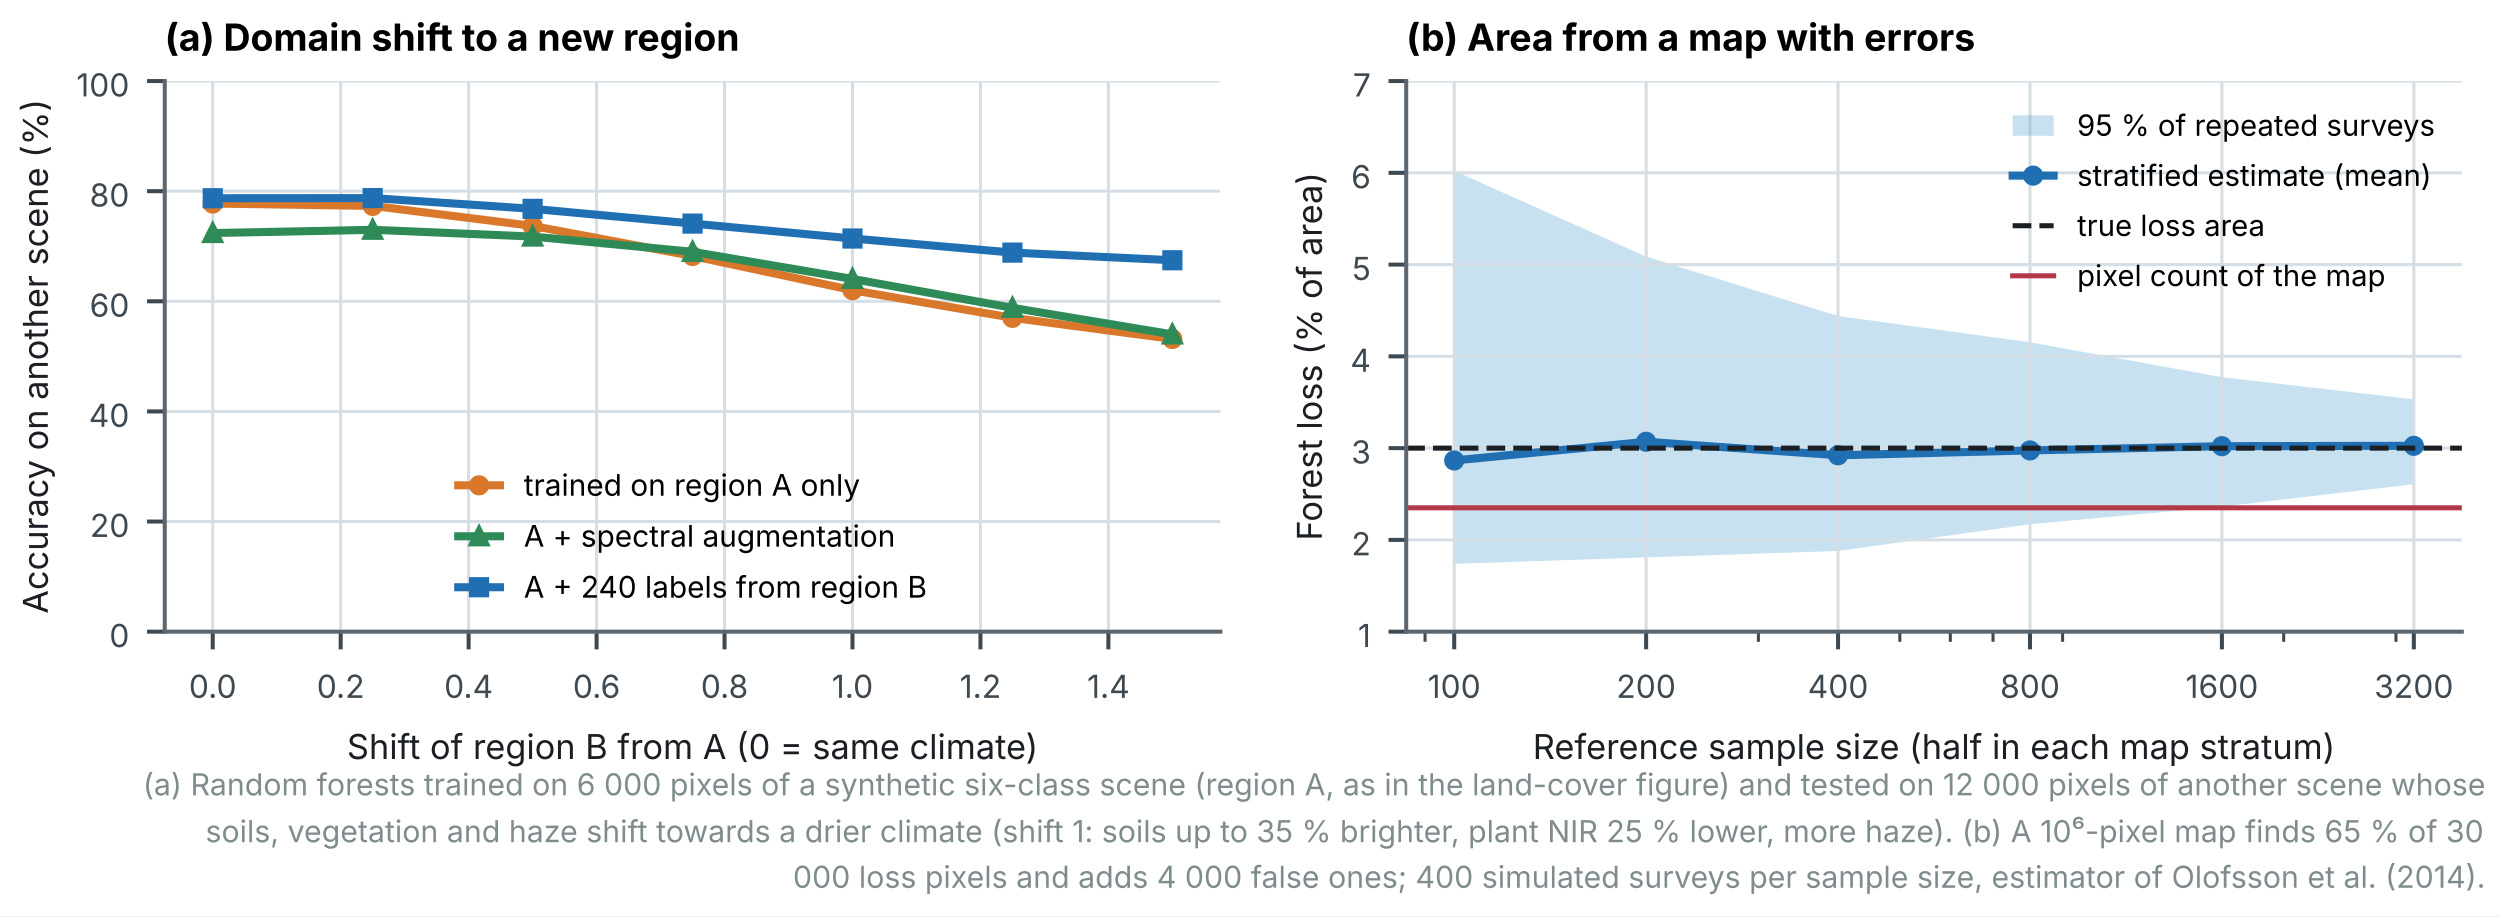
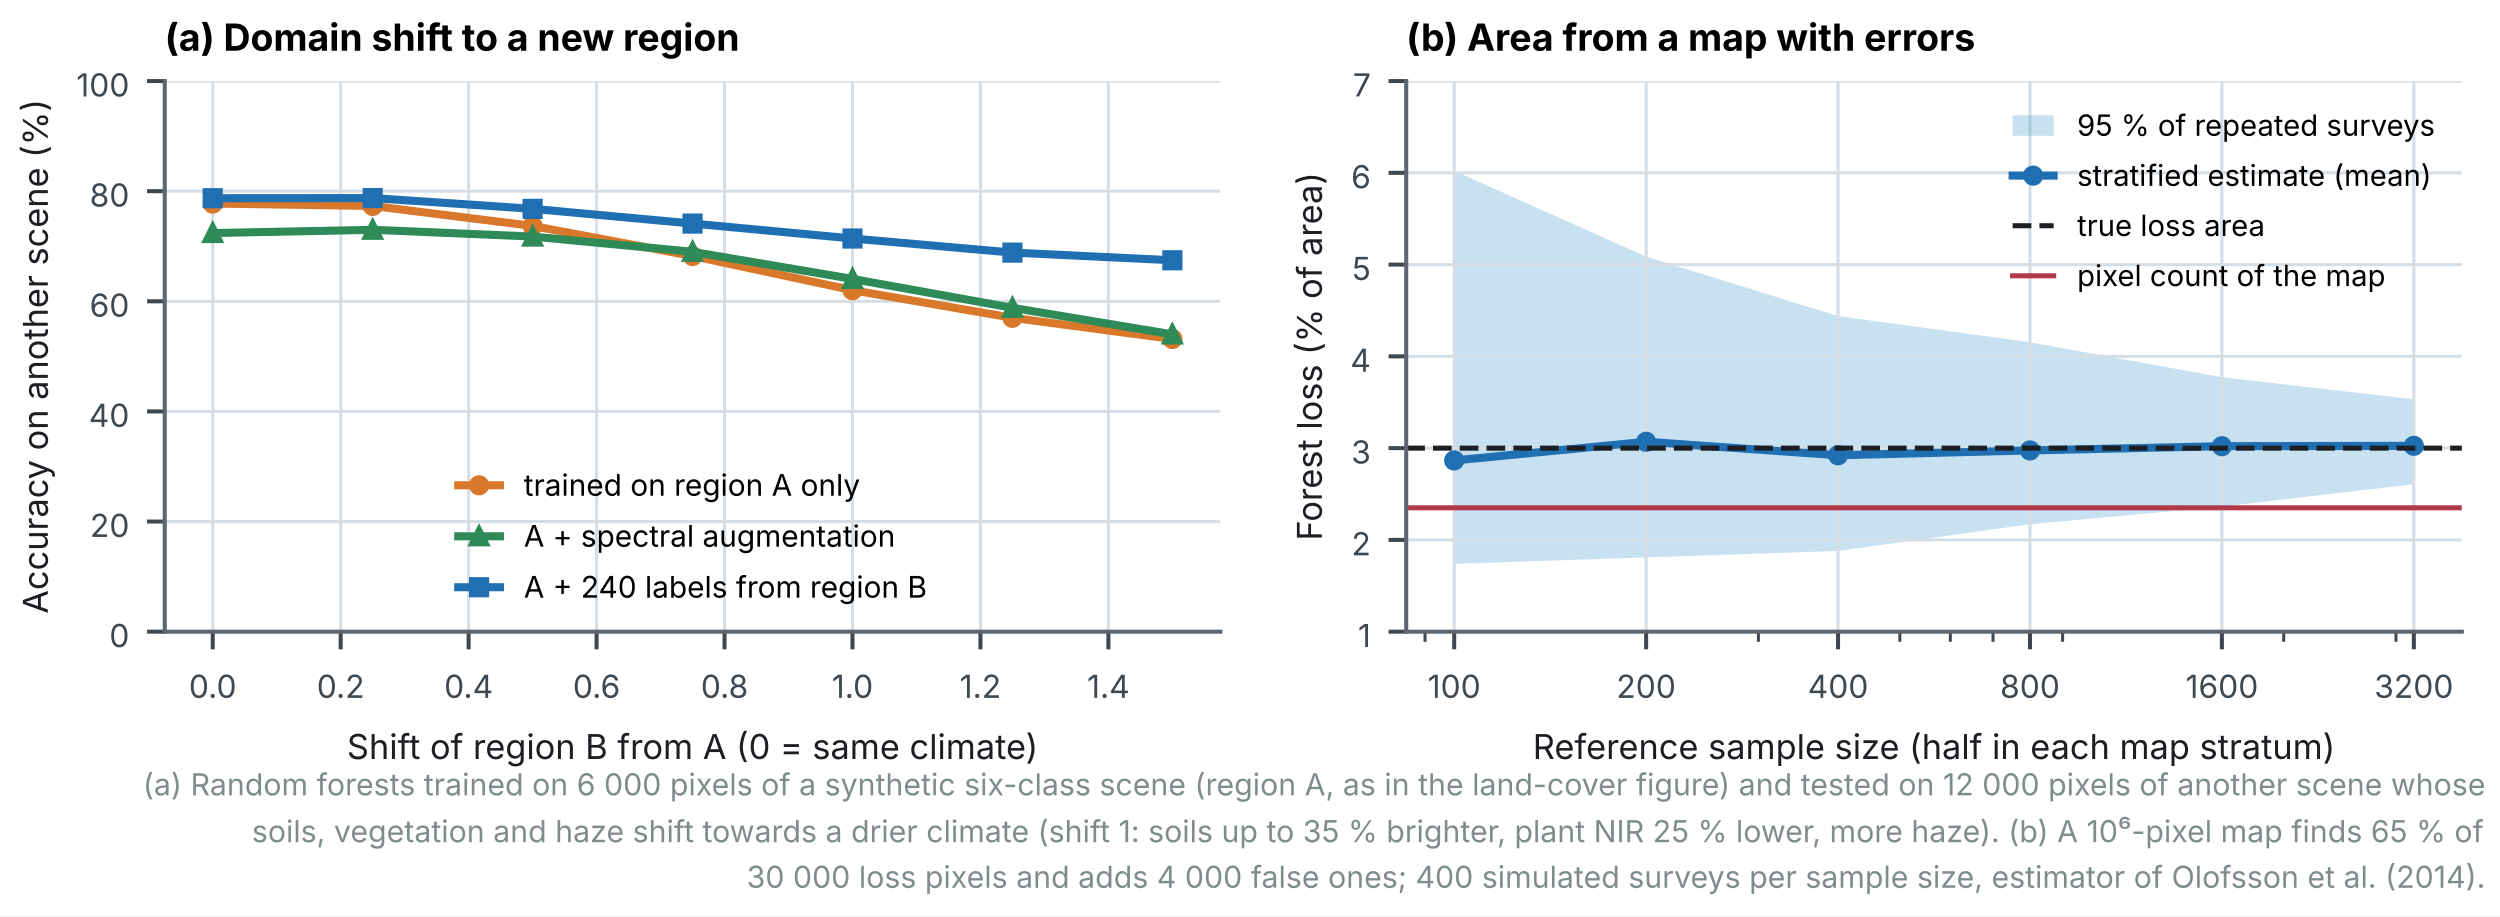
<svg xmlns="http://www.w3.org/2000/svg" xmlns:xlink="http://www.w3.org/1999/xlink" width="494.997pt" height="181.368pt" viewBox="0 0 494.997 181.368" version="1.1">
  <defs>
    <style type="text/css">*{stroke-linejoin: round; stroke-linecap: butt}</style>
  </defs>
  <g id="figure_1">
    <g id="patch_1">
      <path d="M 0 181.368  L 494.997 181.368  L 494.997 0  L 0 0  z " style="fill: #ffffff" />
    </g>
    <g id="axes_1">
      <g id="patch_2">
        <path d="M 32.62 125.07  L 241.628 125.07  L 241.628 16.049  L 32.62 16.049  z " style="fill: #ffffff" />
      </g>
      <g id="matplotlib.axis_1">
        <g id="xtick_1">
          <g id="line2d_1">
-             <path d="M 42.12 125.07  L 42.12 16.049  " clip-path="url(#p3e4d6567d8)" style="fill: none; stroke: #d5dde5; stroke-width: 0.6; stroke-linecap: square" />
+             <path d="M 42.12 125.07  L 42.12 16.049  " clip-path="url(#p3c6777c249)" style="fill: none; stroke: #d5dde5; stroke-width: 0.6; stroke-linecap: square" />
          </g>
          <g id="line2d_2">
            <defs>
-               <path id="mc6a63e38d9" d="M 0 0  L 0 3.5  " style="stroke: #3e4851; stroke-width: 0.8" />
+               <path id="mfe655ceffe" d="M 0 0  L 0 3.5  " style="stroke: #3e4851; stroke-width: 0.8" />
            </defs>
            <g>
-               <use xlink:href="#mc6a63e38d9" x="42.12" y="125.07" style="fill: #3e4851; stroke: #3e4851; stroke-width: 0.8" />
+               <use xlink:href="#mfe655ceffe" x="42.12" y="125.07" style="fill: #3e4851; stroke: #3e4851; stroke-width: 0.8" />
            </g>
          </g>
          <g id="text_1">
            <text style="font-size: 6.3px; font-family: 'Inter'; text-anchor: middle; fill: #3e4851" x="42.12" y="138.173" transform="rotate(-0 42.12026 138.1726)">0.0</text>
          </g>
        </g>
        <g id="xtick_2">
          <g id="line2d_3">
-             <path d="M 67.455 125.07  L 67.455 16.049  " clip-path="url(#p3e4d6567d8)" style="fill: none; stroke: #d5dde5; stroke-width: 0.6; stroke-linecap: square" />
+             <path d="M 67.455 125.07  L 67.455 16.049  " clip-path="url(#p3c6777c249)" style="fill: none; stroke: #d5dde5; stroke-width: 0.6; stroke-linecap: square" />
          </g>
          <g id="line2d_4">
            <g>
-               <use xlink:href="#mc6a63e38d9" x="67.455" y="125.07" style="fill: #3e4851; stroke: #3e4851; stroke-width: 0.8" />
+               <use xlink:href="#mfe655ceffe" x="67.455" y="125.07" style="fill: #3e4851; stroke: #3e4851; stroke-width: 0.8" />
            </g>
          </g>
          <g id="text_2">
            <text style="font-size: 6.3px; font-family: 'Inter'; text-anchor: middle; fill: #3e4851" x="67.455" y="138.173" transform="rotate(-0 67.45463 138.1726)">0.2</text>
          </g>
        </g>
        <g id="xtick_3">
          <g id="line2d_5">
-             <path d="M 92.789 125.07  L 92.789 16.049  " clip-path="url(#p3e4d6567d8)" style="fill: none; stroke: #d5dde5; stroke-width: 0.6; stroke-linecap: square" />
+             <path d="M 92.789 125.07  L 92.789 16.049  " clip-path="url(#p3c6777c249)" style="fill: none; stroke: #d5dde5; stroke-width: 0.6; stroke-linecap: square" />
          </g>
          <g id="line2d_6">
            <g>
-               <use xlink:href="#mc6a63e38d9" x="92.789" y="125.07" style="fill: #3e4851; stroke: #3e4851; stroke-width: 0.8" />
+               <use xlink:href="#mfe655ceffe" x="92.789" y="125.07" style="fill: #3e4851; stroke: #3e4851; stroke-width: 0.8" />
            </g>
          </g>
          <g id="text_3">
            <text style="font-size: 6.3px; font-family: 'Inter'; text-anchor: middle; fill: #3e4851" x="92.789" y="138.173" transform="rotate(-0 92.78899 138.1726)">0.4</text>
          </g>
        </g>
        <g id="xtick_4">
          <g id="line2d_7">
-             <path d="M 118.123 125.07  L 118.123 16.049  " clip-path="url(#p3e4d6567d8)" style="fill: none; stroke: #d5dde5; stroke-width: 0.6; stroke-linecap: square" />
+             <path d="M 118.123 125.07  L 118.123 16.049  " clip-path="url(#p3c6777c249)" style="fill: none; stroke: #d5dde5; stroke-width: 0.6; stroke-linecap: square" />
          </g>
          <g id="line2d_8">
            <g>
-               <use xlink:href="#mc6a63e38d9" x="118.123" y="125.07" style="fill: #3e4851; stroke: #3e4851; stroke-width: 0.8" />
+               <use xlink:href="#mfe655ceffe" x="118.123" y="125.07" style="fill: #3e4851; stroke: #3e4851; stroke-width: 0.8" />
            </g>
          </g>
          <g id="text_4">
            <text style="font-size: 6.3px; font-family: 'Inter'; text-anchor: middle; fill: #3e4851" x="118.123" y="138.173" transform="rotate(-0 118.1234 138.1726)">0.6</text>
          </g>
        </g>
        <g id="xtick_5">
          <g id="line2d_9">
-             <path d="M 143.458 125.07  L 143.458 16.049  " clip-path="url(#p3e4d6567d8)" style="fill: none; stroke: #d5dde5; stroke-width: 0.6; stroke-linecap: square" />
+             <path d="M 143.458 125.07  L 143.458 16.049  " clip-path="url(#p3c6777c249)" style="fill: none; stroke: #d5dde5; stroke-width: 0.6; stroke-linecap: square" />
          </g>
          <g id="line2d_10">
            <g>
-               <use xlink:href="#mc6a63e38d9" x="143.458" y="125.07" style="fill: #3e4851; stroke: #3e4851; stroke-width: 0.8" />
+               <use xlink:href="#mfe655ceffe" x="143.458" y="125.07" style="fill: #3e4851; stroke: #3e4851; stroke-width: 0.8" />
            </g>
          </g>
          <g id="text_5">
            <text style="font-size: 6.3px; font-family: 'Inter'; text-anchor: middle; fill: #3e4851" x="143.458" y="138.173" transform="rotate(-0 143.4577 138.1726)">0.8</text>
          </g>
        </g>
        <g id="xtick_6">
          <g id="line2d_11">
-             <path d="M 168.792 125.07  L 168.792 16.049  " clip-path="url(#p3e4d6567d8)" style="fill: none; stroke: #d5dde5; stroke-width: 0.6; stroke-linecap: square" />
+             <path d="M 168.792 125.07  L 168.792 16.049  " clip-path="url(#p3c6777c249)" style="fill: none; stroke: #d5dde5; stroke-width: 0.6; stroke-linecap: square" />
          </g>
          <g id="line2d_12">
            <g>
-               <use xlink:href="#mc6a63e38d9" x="168.792" y="125.07" style="fill: #3e4851; stroke: #3e4851; stroke-width: 0.8" />
+               <use xlink:href="#mfe655ceffe" x="168.792" y="125.07" style="fill: #3e4851; stroke: #3e4851; stroke-width: 0.8" />
            </g>
          </g>
          <g id="text_6">
            <text style="font-size: 6.3px; font-family: 'Inter'; text-anchor: middle; fill: #3e4851" x="168.792" y="138.173" transform="rotate(-0 168.7921 138.1726)">1.0</text>
          </g>
        </g>
        <g id="xtick_7">
          <g id="line2d_13">
-             <path d="M 194.126 125.07  L 194.126 16.049  " clip-path="url(#p3e4d6567d8)" style="fill: none; stroke: #d5dde5; stroke-width: 0.6; stroke-linecap: square" />
+             <path d="M 194.126 125.07  L 194.126 16.049  " clip-path="url(#p3c6777c249)" style="fill: none; stroke: #d5dde5; stroke-width: 0.6; stroke-linecap: square" />
          </g>
          <g id="line2d_14">
            <g>
-               <use xlink:href="#mc6a63e38d9" x="194.126" y="125.07" style="fill: #3e4851; stroke: #3e4851; stroke-width: 0.8" />
+               <use xlink:href="#mfe655ceffe" x="194.126" y="125.07" style="fill: #3e4851; stroke: #3e4851; stroke-width: 0.8" />
            </g>
          </g>
          <g id="text_7">
            <text style="font-size: 6.3px; font-family: 'Inter'; text-anchor: middle; fill: #3e4851" x="194.126" y="138.173" transform="rotate(-0 194.1265 138.1726)">1.2</text>
          </g>
        </g>
        <g id="xtick_8">
          <g id="line2d_15">
-             <path d="M 219.461 125.07  L 219.461 16.049  " clip-path="url(#p3e4d6567d8)" style="fill: none; stroke: #d5dde5; stroke-width: 0.6; stroke-linecap: square" />
+             <path d="M 219.461 125.07  L 219.461 16.049  " clip-path="url(#p3c6777c249)" style="fill: none; stroke: #d5dde5; stroke-width: 0.6; stroke-linecap: square" />
          </g>
          <g id="line2d_16">
            <g>
-               <use xlink:href="#mc6a63e38d9" x="219.461" y="125.07" style="fill: #3e4851; stroke: #3e4851; stroke-width: 0.8" />
+               <use xlink:href="#mfe655ceffe" x="219.461" y="125.07" style="fill: #3e4851; stroke: #3e4851; stroke-width: 0.8" />
            </g>
          </g>
          <g id="text_8">
            <text style="font-size: 6.3px; font-family: 'Inter'; text-anchor: middle; fill: #3e4851" x="219.461" y="138.173" transform="rotate(-0 219.4608 138.1726)">1.4</text>
          </g>
        </g>
        <g id="text_9">
          <text style="font-size: 6.8px; font-family: 'Inter'; text-anchor: middle; fill: #1b1f24" x="137.124" y="150.28" transform="rotate(-0 137.1241 150.2798)">Shift of region B from A (0 = same climate)</text>
        </g>
      </g>
      <g id="matplotlib.axis_2">
        <g id="ytick_1">
          <g id="line2d_17">
-             <path d="M 32.62 125.07  L 241.628 125.07  " clip-path="url(#p3e4d6567d8)" style="fill: none; stroke: #d5dde5; stroke-width: 0.6; stroke-linecap: square" />
+             <path d="M 32.62 125.07  L 241.628 125.07  " clip-path="url(#p3c6777c249)" style="fill: none; stroke: #d5dde5; stroke-width: 0.6; stroke-linecap: square" />
          </g>
          <g id="line2d_18">
            <defs>
-               <path id="m5a63263575" d="M 0 0  L -3.5 0  " style="stroke: #3e4851; stroke-width: 0.8" />
+               <path id="m9d79388c54" d="M 0 0  L -3.5 0  " style="stroke: #3e4851; stroke-width: 0.8" />
            </defs>
            <g>
-               <use xlink:href="#m5a63263575" x="32.62" y="125.07" style="fill: #3e4851; stroke: #3e4851; stroke-width: 0.8" />
+               <use xlink:href="#m9d79388c54" x="32.62" y="125.07" style="fill: #3e4851; stroke: #3e4851; stroke-width: 0.8" />
            </g>
          </g>
          <g id="text_10">
            <text style="font-size: 6.3px; font-family: 'Inter'; text-anchor: end; fill: #3e4851" x="25.62" y="128.121" transform="rotate(-0 25.61988 128.1211)">0</text>
          </g>
        </g>
        <g id="ytick_2">
          <g id="line2d_19">
-             <path d="M 32.62 103.265  L 241.628 103.265  " clip-path="url(#p3e4d6567d8)" style="fill: none; stroke: #d5dde5; stroke-width: 0.6; stroke-linecap: square" />
+             <path d="M 32.62 103.265  L 241.628 103.265  " clip-path="url(#p3c6777c249)" style="fill: none; stroke: #d5dde5; stroke-width: 0.6; stroke-linecap: square" />
          </g>
          <g id="line2d_20">
            <g>
-               <use xlink:href="#m5a63263575" x="32.62" y="103.265" style="fill: #3e4851; stroke: #3e4851; stroke-width: 0.8" />
+               <use xlink:href="#m9d79388c54" x="32.62" y="103.265" style="fill: #3e4851; stroke: #3e4851; stroke-width: 0.8" />
            </g>
          </g>
          <g id="text_11">
            <text style="font-size: 6.3px; font-family: 'Inter'; text-anchor: end; fill: #3e4851" x="25.62" y="106.317" transform="rotate(-0 25.61988 106.3169)">20</text>
          </g>
        </g>
        <g id="ytick_3">
          <g id="line2d_21">
-             <path d="M 32.62 81.461  L 241.628 81.461  " clip-path="url(#p3e4d6567d8)" style="fill: none; stroke: #d5dde5; stroke-width: 0.6; stroke-linecap: square" />
+             <path d="M 32.62 81.461  L 241.628 81.461  " clip-path="url(#p3c6777c249)" style="fill: none; stroke: #d5dde5; stroke-width: 0.6; stroke-linecap: square" />
          </g>
          <g id="line2d_22">
            <g>
-               <use xlink:href="#m5a63263575" x="32.62" y="81.461" style="fill: #3e4851; stroke: #3e4851; stroke-width: 0.8" />
+               <use xlink:href="#m9d79388c54" x="32.62" y="81.461" style="fill: #3e4851; stroke: #3e4851; stroke-width: 0.8" />
            </g>
          </g>
          <g id="text_12">
            <text style="font-size: 6.3px; font-family: 'Inter'; text-anchor: end; fill: #3e4851" x="25.62" y="84.513" transform="rotate(-0 25.61988 84.51277)">40</text>
          </g>
        </g>
        <g id="ytick_4">
          <g id="line2d_23">
-             <path d="M 32.62 59.657  L 241.628 59.657  " clip-path="url(#p3e4d6567d8)" style="fill: none; stroke: #d5dde5; stroke-width: 0.6; stroke-linecap: square" />
+             <path d="M 32.62 59.657  L 241.628 59.657  " clip-path="url(#p3c6777c249)" style="fill: none; stroke: #d5dde5; stroke-width: 0.6; stroke-linecap: square" />
          </g>
          <g id="line2d_24">
            <g>
-               <use xlink:href="#m5a63263575" x="32.62" y="59.657" style="fill: #3e4851; stroke: #3e4851; stroke-width: 0.8" />
+               <use xlink:href="#m9d79388c54" x="32.62" y="59.657" style="fill: #3e4851; stroke: #3e4851; stroke-width: 0.8" />
            </g>
          </g>
          <g id="text_13">
            <text style="font-size: 6.3px; font-family: 'Inter'; text-anchor: end; fill: #3e4851" x="25.62" y="62.709" transform="rotate(-0 25.61988 62.70862)">60</text>
          </g>
        </g>
        <g id="ytick_5">
          <g id="line2d_25">
-             <path d="M 32.62 37.853  L 241.628 37.853  " clip-path="url(#p3e4d6567d8)" style="fill: none; stroke: #d5dde5; stroke-width: 0.6; stroke-linecap: square" />
+             <path d="M 32.62 37.853  L 241.628 37.853  " clip-path="url(#p3c6777c249)" style="fill: none; stroke: #d5dde5; stroke-width: 0.6; stroke-linecap: square" />
          </g>
          <g id="line2d_26">
            <g>
-               <use xlink:href="#m5a63263575" x="32.62" y="37.853" style="fill: #3e4851; stroke: #3e4851; stroke-width: 0.8" />
+               <use xlink:href="#m9d79388c54" x="32.62" y="37.853" style="fill: #3e4851; stroke: #3e4851; stroke-width: 0.8" />
            </g>
          </g>
          <g id="text_14">
            <text style="font-size: 6.3px; font-family: 'Inter'; text-anchor: end; fill: #3e4851" x="25.62" y="40.904" transform="rotate(-0 25.61988 40.90447)">80</text>
          </g>
        </g>
        <g id="ytick_6">
          <g id="line2d_27">
-             <path d="M 32.62 16.049  L 241.628 16.049  " clip-path="url(#p3e4d6567d8)" style="fill: none; stroke: #d5dde5; stroke-width: 0.6; stroke-linecap: square" />
+             <path d="M 32.62 16.049  L 241.628 16.049  " clip-path="url(#p3c6777c249)" style="fill: none; stroke: #d5dde5; stroke-width: 0.6; stroke-linecap: square" />
          </g>
          <g id="line2d_28">
            <g>
-               <use xlink:href="#m5a63263575" x="32.62" y="16.049" style="fill: #3e4851; stroke: #3e4851; stroke-width: 0.8" />
+               <use xlink:href="#m9d79388c54" x="32.62" y="16.049" style="fill: #3e4851; stroke: #3e4851; stroke-width: 0.8" />
            </g>
          </g>
          <g id="text_15">
            <text style="font-size: 6.3px; font-family: 'Inter'; text-anchor: end; fill: #3e4851" x="25.62" y="19.1" transform="rotate(-0 25.61988 19.10031)">100</text>
          </g>
        </g>
        <g id="text_16">
          <text style="font-size: 6.8px; font-family: 'Inter'; text-anchor: middle; fill: #1b1f24" x="9.467" y="70.559" transform="rotate(-90 9.4675 70.55913)">Accuracy on another scene (%)</text>
        </g>
      </g>
      <g id="line2d_29">
-         <path d="M 42.12 40.304  L 73.788 40.772  L 105.456 44.738  L 137.124 50.697  L 168.792 57.463  L 200.46 62.935  L 232.128 67.121  " clip-path="url(#p3e4d6567d8)" style="fill: none; stroke: #d9772b; stroke-width: 1.6; stroke-linecap: square" />
+         <path d="M 42.12 40.304  L 73.788 40.782  L 105.456 44.738  L 137.124 50.697  L 168.792 57.463  L 200.46 62.935  L 232.128 67.121  " clip-path="url(#p3c6777c249)" style="fill: none; stroke: #d9772b; stroke-width: 1.6; stroke-linecap: square" />
        <defs>
-           <path id="md70b995a3c" d="M 0 1.5  C 0.398 1.5 0.779 1.342 1.061 1.061  C 1.342 0.779 1.5 0.398 1.5 0  C 1.5 -0.398 1.342 -0.779 1.061 -1.061  C 0.779 -1.342 0.398 -1.5 0 -1.5  C -0.398 -1.5 -0.779 -1.342 -1.061 -1.061  C -1.342 -0.779 -1.5 -0.398 -1.5 0  C -1.5 0.398 -1.342 0.779 -1.061 1.061  C -0.779 1.342 -0.398 1.5 0 1.5  z " style="stroke: #d9772b" />
+           <path id="m37e6eb0bd0" d="M 0 1.5  C 0.398 1.5 0.779 1.342 1.061 1.061  C 1.342 0.779 1.5 0.398 1.5 0  C 1.5 -0.398 1.342 -0.779 1.061 -1.061  C 0.779 -1.342 0.398 -1.5 0 -1.5  C -0.398 -1.5 -0.779 -1.342 -1.061 -1.061  C -1.342 -0.779 -1.5 -0.398 -1.5 0  C -1.5 0.398 -1.342 0.779 -1.061 1.061  C -0.779 1.342 -0.398 1.5 0 1.5  z " style="stroke: #d9772b" />
        </defs>
-         <g clip-path="url(#p3e4d6567d8)">
-           <use xlink:href="#md70b995a3c" x="42.12" y="40.304" style="fill: #d9772b; stroke: #d9772b" />
-           <use xlink:href="#md70b995a3c" x="73.788" y="40.772" style="fill: #d9772b; stroke: #d9772b" />
-           <use xlink:href="#md70b995a3c" x="105.456" y="44.738" style="fill: #d9772b; stroke: #d9772b" />
-           <use xlink:href="#md70b995a3c" x="137.124" y="50.697" style="fill: #d9772b; stroke: #d9772b" />
-           <use xlink:href="#md70b995a3c" x="168.792" y="57.463" style="fill: #d9772b; stroke: #d9772b" />
-           <use xlink:href="#md70b995a3c" x="200.46" y="62.935" style="fill: #d9772b; stroke: #d9772b" />
-           <use xlink:href="#md70b995a3c" x="232.128" y="67.121" style="fill: #d9772b; stroke: #d9772b" />
+         <g clip-path="url(#p3c6777c249)">
+           <use xlink:href="#m37e6eb0bd0" x="42.12" y="40.304" style="fill: #d9772b; stroke: #d9772b" />
+           <use xlink:href="#m37e6eb0bd0" x="73.788" y="40.782" style="fill: #d9772b; stroke: #d9772b" />
+           <use xlink:href="#m37e6eb0bd0" x="105.456" y="44.738" style="fill: #d9772b; stroke: #d9772b" />
+           <use xlink:href="#m37e6eb0bd0" x="137.124" y="50.697" style="fill: #d9772b; stroke: #d9772b" />
+           <use xlink:href="#m37e6eb0bd0" x="168.792" y="57.463" style="fill: #d9772b; stroke: #d9772b" />
+           <use xlink:href="#m37e6eb0bd0" x="200.46" y="62.935" style="fill: #d9772b; stroke: #d9772b" />
+           <use xlink:href="#m37e6eb0bd0" x="232.128" y="67.121" style="fill: #d9772b; stroke: #d9772b" />
        </g>
      </g>
      <g id="line2d_30">
-         <path d="M 42.12 46.143  L 73.788 45.5  L 105.456 46.841  L 137.124 49.861  L 168.792 55.232  L 200.46 60.952  L 232.128 66.212  " clip-path="url(#p3e4d6567d8)" style="fill: none; stroke: #2e8b57; stroke-width: 1.6; stroke-linecap: square" />
+         <path d="M 42.12 46.143  L 73.788 45.5  L 105.456 46.841  L 137.124 49.861  L 168.792 55.232  L 200.46 60.952  L 232.128 66.212  " clip-path="url(#p3c6777c249)" style="fill: none; stroke: #2e8b57; stroke-width: 1.6; stroke-linecap: square" />
        <defs>
-           <path id="m3627d577c8" d="M 0 -1.5  L -1.5 1.5  L 1.5 1.5  z " style="stroke: #2e8b57; stroke-linejoin: miter" />
+           <path id="ma99ae113fc" d="M 0 -1.5  L -1.5 1.5  L 1.5 1.5  z " style="stroke: #2e8b57; stroke-linejoin: miter" />
        </defs>
-         <g clip-path="url(#p3e4d6567d8)">
-           <use xlink:href="#m3627d577c8" x="42.12" y="46.143" style="fill: #2e8b57; stroke: #2e8b57; stroke-linejoin: miter" />
-           <use xlink:href="#m3627d577c8" x="73.788" y="45.5" style="fill: #2e8b57; stroke: #2e8b57; stroke-linejoin: miter" />
-           <use xlink:href="#m3627d577c8" x="105.456" y="46.841" style="fill: #2e8b57; stroke: #2e8b57; stroke-linejoin: miter" />
-           <use xlink:href="#m3627d577c8" x="137.124" y="49.861" style="fill: #2e8b57; stroke: #2e8b57; stroke-linejoin: miter" />
-           <use xlink:href="#m3627d577c8" x="168.792" y="55.232" style="fill: #2e8b57; stroke: #2e8b57; stroke-linejoin: miter" />
-           <use xlink:href="#m3627d577c8" x="200.46" y="60.952" style="fill: #2e8b57; stroke: #2e8b57; stroke-linejoin: miter" />
-           <use xlink:href="#m3627d577c8" x="232.128" y="66.212" style="fill: #2e8b57; stroke: #2e8b57; stroke-linejoin: miter" />
+         <g clip-path="url(#p3c6777c249)">
+           <use xlink:href="#ma99ae113fc" x="42.12" y="46.143" style="fill: #2e8b57; stroke: #2e8b57; stroke-linejoin: miter" />
+           <use xlink:href="#ma99ae113fc" x="73.788" y="45.5" style="fill: #2e8b57; stroke: #2e8b57; stroke-linejoin: miter" />
+           <use xlink:href="#ma99ae113fc" x="105.456" y="46.841" style="fill: #2e8b57; stroke: #2e8b57; stroke-linejoin: miter" />
+           <use xlink:href="#ma99ae113fc" x="137.124" y="49.861" style="fill: #2e8b57; stroke: #2e8b57; stroke-linejoin: miter" />
+           <use xlink:href="#ma99ae113fc" x="168.792" y="55.232" style="fill: #2e8b57; stroke: #2e8b57; stroke-linejoin: miter" />
+           <use xlink:href="#ma99ae113fc" x="200.46" y="60.952" style="fill: #2e8b57; stroke: #2e8b57; stroke-linejoin: miter" />
+           <use xlink:href="#ma99ae113fc" x="232.128" y="66.212" style="fill: #2e8b57; stroke: #2e8b57; stroke-linejoin: miter" />
        </g>
      </g>
      <g id="line2d_31">
-         <path d="M 42.12 39.248  L 73.788 39.221  L 105.456 41.351  L 137.124 44.27  L 168.792 47.226  L 200.46 50.017  L 232.128 51.532  " clip-path="url(#p3e4d6567d8)" style="fill: none; stroke: #1f6fb2; stroke-width: 1.6; stroke-linecap: square" />
+         <path d="M 42.12 39.248  L 73.788 39.221  L 105.456 41.351  L 137.124 44.27  L 168.792 47.226  L 200.46 50.017  L 232.128 51.532  " clip-path="url(#p3c6777c249)" style="fill: none; stroke: #1f6fb2; stroke-width: 1.6; stroke-linecap: square" />
        <defs>
-           <path id="m9b9a106975" d="M -1.5 1.5  L 1.5 1.5  L 1.5 -1.5  L -1.5 -1.5  z " style="stroke: #1f6fb2; stroke-linejoin: miter" />
+           <path id="mc50ade0d03" d="M -1.5 1.5  L 1.5 1.5  L 1.5 -1.5  L -1.5 -1.5  z " style="stroke: #1f6fb2; stroke-linejoin: miter" />
        </defs>
-         <g clip-path="url(#p3e4d6567d8)">
-           <use xlink:href="#m9b9a106975" x="42.12" y="39.248" style="fill: #1f6fb2; stroke: #1f6fb2; stroke-linejoin: miter" />
-           <use xlink:href="#m9b9a106975" x="73.788" y="39.221" style="fill: #1f6fb2; stroke: #1f6fb2; stroke-linejoin: miter" />
-           <use xlink:href="#m9b9a106975" x="105.456" y="41.351" style="fill: #1f6fb2; stroke: #1f6fb2; stroke-linejoin: miter" />
-           <use xlink:href="#m9b9a106975" x="137.124" y="44.27" style="fill: #1f6fb2; stroke: #1f6fb2; stroke-linejoin: miter" />
-           <use xlink:href="#m9b9a106975" x="168.792" y="47.226" style="fill: #1f6fb2; stroke: #1f6fb2; stroke-linejoin: miter" />
-           <use xlink:href="#m9b9a106975" x="200.46" y="50.017" style="fill: #1f6fb2; stroke: #1f6fb2; stroke-linejoin: miter" />
-           <use xlink:href="#m9b9a106975" x="232.128" y="51.532" style="fill: #1f6fb2; stroke: #1f6fb2; stroke-linejoin: miter" />
+         <g clip-path="url(#p3c6777c249)">
+           <use xlink:href="#mc50ade0d03" x="42.12" y="39.248" style="fill: #1f6fb2; stroke: #1f6fb2; stroke-linejoin: miter" />
+           <use xlink:href="#mc50ade0d03" x="73.788" y="39.221" style="fill: #1f6fb2; stroke: #1f6fb2; stroke-linejoin: miter" />
+           <use xlink:href="#mc50ade0d03" x="105.456" y="41.351" style="fill: #1f6fb2; stroke: #1f6fb2; stroke-linejoin: miter" />
+           <use xlink:href="#mc50ade0d03" x="137.124" y="44.27" style="fill: #1f6fb2; stroke: #1f6fb2; stroke-linejoin: miter" />
+           <use xlink:href="#mc50ade0d03" x="168.792" y="47.226" style="fill: #1f6fb2; stroke: #1f6fb2; stroke-linejoin: miter" />
+           <use xlink:href="#mc50ade0d03" x="200.46" y="50.017" style="fill: #1f6fb2; stroke: #1f6fb2; stroke-linejoin: miter" />
+           <use xlink:href="#mc50ade0d03" x="232.128" y="51.532" style="fill: #1f6fb2; stroke: #1f6fb2; stroke-linejoin: miter" />
        </g>
      </g>
      <g id="patch_3">
        <path d="M 32.62 125.07  L 32.62 16.049  " style="fill: none; stroke: #5b6670; stroke-width: 0.8; stroke-linejoin: miter; stroke-linecap: square" />
      </g>
      <g id="patch_4">
        <path d="M 32.62 125.07  L 241.628 125.07  " style="fill: none; stroke: #5b6670; stroke-width: 0.8; stroke-linejoin: miter; stroke-linecap: square" />
      </g>
      <g id="text_17">
        <text style="font-weight: 700; font-size: 7.4px; font-family: 'Inter'; text-anchor: start" x="32.62" y="10.049" transform="rotate(-0 32.61988 10.04875)">(a) Domain shift to a new region</text>
      </g>
      <g id="legend_1">
        <g id="line2d_32">
          <path d="M 90.727 96.094  L 94.857 96.094  L 98.987 96.094  " style="fill: none; stroke: #d9772b; stroke-width: 1.6; stroke-linecap: square" />
          <g>
-             <use xlink:href="#md70b995a3c" x="94.857" y="96.094" style="fill: #d9772b; stroke: #d9772b" />
+             <use xlink:href="#m37e6eb0bd0" x="94.857" y="96.094" style="fill: #d9772b; stroke: #d9772b" />
          </g>
        </g>
        <g id="text_18">
          <text style="font-size: 5.9px; font-family: 'Inter'; text-anchor: start" x="103.707" y="98.159" transform="rotate(-0 103.7066 98.15883)">trained on region A only</text>
        </g>
        <g id="line2d_33">
          <path d="M 90.727 106.183  L 94.857 106.183  L 98.987 106.183  " style="fill: none; stroke: #2e8b57; stroke-width: 1.6; stroke-linecap: square" />
          <g>
-             <use xlink:href="#m3627d577c8" x="94.857" y="106.183" style="fill: #2e8b57; stroke: #2e8b57; stroke-linejoin: miter" />
+             <use xlink:href="#ma99ae113fc" x="94.857" y="106.183" style="fill: #2e8b57; stroke: #2e8b57; stroke-linejoin: miter" />
          </g>
        </g>
        <g id="text_19">
          <text style="font-size: 5.9px; font-family: 'Inter'; text-anchor: start" x="103.707" y="108.248" transform="rotate(-0 103.7066 108.2476)">A + spectral augmentation</text>
        </g>
        <g id="line2d_34">
          <path d="M 90.727 116.271  L 94.857 116.271  L 98.987 116.271  " style="fill: none; stroke: #1f6fb2; stroke-width: 1.6; stroke-linecap: square" />
          <g>
-             <use xlink:href="#m9b9a106975" x="94.857" y="116.271" style="fill: #1f6fb2; stroke: #1f6fb2; stroke-linejoin: miter" />
+             <use xlink:href="#mc50ade0d03" x="94.857" y="116.271" style="fill: #1f6fb2; stroke: #1f6fb2; stroke-linejoin: miter" />
          </g>
        </g>
        <g id="text_20">
          <text style="font-size: 5.9px; font-family: 'Inter'; text-anchor: start" x="103.707" y="118.336" transform="rotate(-0 103.7066 118.3364)">A + 240 labels from region B</text>
        </g>
      </g>
    </g>
    <g id="axes_2">
      <g id="patch_5">
        <path d="M 278.429 125.07  L 487.437 125.07  L 487.437 16.049  L 278.429 16.049  z " style="fill: #ffffff" />
      </g>
      <g id="FillBetweenPolyCollection_1">
        <defs>
-           <path id="m49045a4f71" d="M 287.929 -147.552  L 287.929 -69.726  L 325.931 -71.007  L 363.932 -72.288  L 401.934 -77.573  L 439.935 -81.068  L 477.937 -85.501  L 477.937 -102.306  L 477.937 -102.306  L 439.935 -106.679  L 401.934 -113.598  L 363.932 -118.786  L 325.931 -130.551  L 287.929 -147.552  z " />
+           <path id="ma06185fbaf" d="M 287.929 -147.552  L 287.929 -69.726  L 325.931 -71.007  L 363.932 -72.288  L 401.934 -77.573  L 439.935 -81.068  L 477.937 -85.501  L 477.937 -102.306  L 477.937 -102.306  L 439.935 -106.679  L 401.934 -113.598  L 363.932 -118.786  L 325.931 -130.551  L 287.929 -147.552  z " />
        </defs>
-         <g clip-path="url(#pbc3a955cf9)">
-           <use xlink:href="#m49045a4f71" x="0" y="181.368" style="fill: #5fa8d3; fill-opacity: 0.35" />
+         <g clip-path="url(#p21e9c4030c)">
+           <use xlink:href="#ma06185fbaf" x="0" y="181.368" style="fill: #5fa8d3; fill-opacity: 0.35" />
        </g>
      </g>
      <g id="matplotlib.axis_3">
        <g id="xtick_9">
          <g id="line2d_35">
-             <path d="M 287.929 125.07  L 287.929 16.049  " clip-path="url(#pbc3a955cf9)" style="fill: none; stroke: #d5dde5; stroke-width: 0.6; stroke-linecap: square" />
+             <path d="M 287.929 125.07  L 287.929 16.049  " clip-path="url(#p21e9c4030c)" style="fill: none; stroke: #d5dde5; stroke-width: 0.6; stroke-linecap: square" />
          </g>
          <g id="line2d_36">
            <g>
-               <use xlink:href="#mc6a63e38d9" x="287.929" y="125.07" style="fill: #3e4851; stroke: #3e4851; stroke-width: 0.8" />
+               <use xlink:href="#mfe655ceffe" x="287.929" y="125.07" style="fill: #3e4851; stroke: #3e4851; stroke-width: 0.8" />
            </g>
          </g>
          <g id="text_21">
            <text style="font-size: 6.3px; font-family: 'Inter'; text-anchor: middle; fill: #3e4851" x="287.929" y="138.173" transform="rotate(-0 287.929 138.1726)">100</text>
          </g>
        </g>
        <g id="xtick_10">
          <g id="line2d_37">
-             <path d="M 325.931 125.07  L 325.931 16.049  " clip-path="url(#pbc3a955cf9)" style="fill: none; stroke: #d5dde5; stroke-width: 0.6; stroke-linecap: square" />
+             <path d="M 325.931 125.07  L 325.931 16.049  " clip-path="url(#p21e9c4030c)" style="fill: none; stroke: #d5dde5; stroke-width: 0.6; stroke-linecap: square" />
          </g>
          <g id="line2d_38">
            <g>
-               <use xlink:href="#mc6a63e38d9" x="325.931" y="125.07" style="fill: #3e4851; stroke: #3e4851; stroke-width: 0.8" />
+               <use xlink:href="#mfe655ceffe" x="325.931" y="125.07" style="fill: #3e4851; stroke: #3e4851; stroke-width: 0.8" />
            </g>
          </g>
          <g id="text_22">
            <text style="font-size: 6.3px; font-family: 'Inter'; text-anchor: middle; fill: #3e4851" x="325.931" y="138.173" transform="rotate(-0 325.9306 138.1726)">200</text>
          </g>
        </g>
        <g id="xtick_11">
          <g id="line2d_39">
-             <path d="M 363.932 125.07  L 363.932 16.049  " clip-path="url(#pbc3a955cf9)" style="fill: none; stroke: #d5dde5; stroke-width: 0.6; stroke-linecap: square" />
+             <path d="M 363.932 125.07  L 363.932 16.049  " clip-path="url(#p21e9c4030c)" style="fill: none; stroke: #d5dde5; stroke-width: 0.6; stroke-linecap: square" />
          </g>
          <g id="line2d_40">
            <g>
-               <use xlink:href="#mc6a63e38d9" x="363.932" y="125.07" style="fill: #3e4851; stroke: #3e4851; stroke-width: 0.8" />
+               <use xlink:href="#mfe655ceffe" x="363.932" y="125.07" style="fill: #3e4851; stroke: #3e4851; stroke-width: 0.8" />
            </g>
          </g>
          <g id="text_23">
            <text style="font-size: 6.3px; font-family: 'Inter'; text-anchor: middle; fill: #3e4851" x="363.932" y="138.173" transform="rotate(-0 363.9321 138.1726)">400</text>
          </g>
        </g>
        <g id="xtick_12">
          <g id="line2d_41">
-             <path d="M 401.934 125.07  L 401.934 16.049  " clip-path="url(#pbc3a955cf9)" style="fill: none; stroke: #d5dde5; stroke-width: 0.6; stroke-linecap: square" />
+             <path d="M 401.934 125.07  L 401.934 16.049  " clip-path="url(#p21e9c4030c)" style="fill: none; stroke: #d5dde5; stroke-width: 0.6; stroke-linecap: square" />
          </g>
          <g id="line2d_42">
            <g>
-               <use xlink:href="#mc6a63e38d9" x="401.934" y="125.07" style="fill: #3e4851; stroke: #3e4851; stroke-width: 0.8" />
+               <use xlink:href="#mfe655ceffe" x="401.934" y="125.07" style="fill: #3e4851; stroke: #3e4851; stroke-width: 0.8" />
            </g>
          </g>
          <g id="text_24">
            <text style="font-size: 6.3px; font-family: 'Inter'; text-anchor: middle; fill: #3e4851" x="401.934" y="138.173" transform="rotate(-0 401.9337 138.1726)">800</text>
          </g>
        </g>
        <g id="xtick_13">
          <g id="line2d_43">
-             <path d="M 439.935 125.07  L 439.935 16.049  " clip-path="url(#pbc3a955cf9)" style="fill: none; stroke: #d5dde5; stroke-width: 0.6; stroke-linecap: square" />
+             <path d="M 439.935 125.07  L 439.935 16.049  " clip-path="url(#p21e9c4030c)" style="fill: none; stroke: #d5dde5; stroke-width: 0.6; stroke-linecap: square" />
          </g>
          <g id="line2d_44">
            <g>
-               <use xlink:href="#mc6a63e38d9" x="439.935" y="125.07" style="fill: #3e4851; stroke: #3e4851; stroke-width: 0.8" />
+               <use xlink:href="#mfe655ceffe" x="439.935" y="125.07" style="fill: #3e4851; stroke: #3e4851; stroke-width: 0.8" />
            </g>
          </g>
          <g id="text_25">
            <text style="font-size: 6.3px; font-family: 'Inter'; text-anchor: middle; fill: #3e4851" x="439.935" y="138.173" transform="rotate(-0 439.9352 138.1726)">1600</text>
          </g>
        </g>
        <g id="xtick_14">
          <g id="line2d_45">
-             <path d="M 477.937 125.07  L 477.937 16.049  " clip-path="url(#pbc3a955cf9)" style="fill: none; stroke: #d5dde5; stroke-width: 0.6; stroke-linecap: square" />
+             <path d="M 477.937 125.07  L 477.937 16.049  " clip-path="url(#p21e9c4030c)" style="fill: none; stroke: #d5dde5; stroke-width: 0.6; stroke-linecap: square" />
          </g>
          <g id="line2d_46">
            <g>
-               <use xlink:href="#mc6a63e38d9" x="477.937" y="125.07" style="fill: #3e4851; stroke: #3e4851; stroke-width: 0.8" />
+               <use xlink:href="#mfe655ceffe" x="477.937" y="125.07" style="fill: #3e4851; stroke: #3e4851; stroke-width: 0.8" />
            </g>
          </g>
          <g id="text_26">
            <text style="font-size: 6.3px; font-family: 'Inter'; text-anchor: middle; fill: #3e4851" x="477.937" y="138.173" transform="rotate(-0 477.9368 138.1726)">3200</text>
          </g>
        </g>
        <g id="xtick_15">
          <g id="line2d_47">
            <defs>
-               <path id="mbdb6104549" d="M 0 0  L 0 2  " style="stroke: #3e4851; stroke-width: 0.6" />
+               <path id="mc2f93a5192" d="M 0 0  L 0 2  " style="stroke: #3e4851; stroke-width: 0.6" />
            </defs>
            <g>
-               <use xlink:href="#mbdb6104549" x="282.153" y="125.07" style="fill: #3e4851; stroke: #3e4851; stroke-width: 0.6" />
+               <use xlink:href="#mc2f93a5192" x="282.153" y="125.07" style="fill: #3e4851; stroke: #3e4851; stroke-width: 0.6" />
            </g>
          </g>
        </g>
        <g id="xtick_16">
          <g id="line2d_48">
            <g>
-               <use xlink:href="#mbdb6104549" x="348.16" y="125.07" style="fill: #3e4851; stroke: #3e4851; stroke-width: 0.6" />
+               <use xlink:href="#mc2f93a5192" x="348.16" y="125.07" style="fill: #3e4851; stroke: #3e4851; stroke-width: 0.6" />
            </g>
          </g>
        </g>
        <g id="xtick_17">
          <g id="line2d_49">
            <g>
-               <use xlink:href="#mbdb6104549" x="376.166" y="125.07" style="fill: #3e4851; stroke: #3e4851; stroke-width: 0.6" />
+               <use xlink:href="#mc2f93a5192" x="376.166" y="125.07" style="fill: #3e4851; stroke: #3e4851; stroke-width: 0.6" />
            </g>
          </g>
        </g>
        <g id="xtick_18">
          <g id="line2d_50">
            <g>
-               <use xlink:href="#mbdb6104549" x="386.162" y="125.07" style="fill: #3e4851; stroke: #3e4851; stroke-width: 0.6" />
+               <use xlink:href="#mc2f93a5192" x="386.162" y="125.07" style="fill: #3e4851; stroke: #3e4851; stroke-width: 0.6" />
            </g>
          </g>
        </g>
        <g id="xtick_19">
          <g id="line2d_51">
            <g>
-               <use xlink:href="#mbdb6104549" x="394.613" y="125.07" style="fill: #3e4851; stroke: #3e4851; stroke-width: 0.6" />
+               <use xlink:href="#mc2f93a5192" x="394.613" y="125.07" style="fill: #3e4851; stroke: #3e4851; stroke-width: 0.6" />
            </g>
          </g>
        </g>
        <g id="xtick_20">
          <g id="line2d_52">
            <g>
-               <use xlink:href="#mbdb6104549" x="408.391" y="125.07" style="fill: #3e4851; stroke: #3e4851; stroke-width: 0.6" />
+               <use xlink:href="#mc2f93a5192" x="408.391" y="125.07" style="fill: #3e4851; stroke: #3e4851; stroke-width: 0.6" />
            </g>
          </g>
        </g>
        <g id="xtick_21">
          <g id="line2d_53">
            <g>
-               <use xlink:href="#mbdb6104549" x="452.169" y="125.07" style="fill: #3e4851; stroke: #3e4851; stroke-width: 0.6" />
+               <use xlink:href="#mc2f93a5192" x="452.169" y="125.07" style="fill: #3e4851; stroke: #3e4851; stroke-width: 0.6" />
            </g>
          </g>
        </g>
        <g id="xtick_22">
          <g id="line2d_54">
            <g>
-               <use xlink:href="#mbdb6104549" x="474.398" y="125.07" style="fill: #3e4851; stroke: #3e4851; stroke-width: 0.6" />
+               <use xlink:href="#mc2f93a5192" x="474.398" y="125.07" style="fill: #3e4851; stroke: #3e4851; stroke-width: 0.6" />
            </g>
          </g>
        </g>
        <g id="text_27">
          <text style="font-size: 6.8px; font-family: 'Inter'; text-anchor: middle; fill: #1b1f24" x="382.933" y="150.28" transform="rotate(-0 382.9329 150.2798)">Reference sample size (half in each map stratum)</text>
        </g>
      </g>
      <g id="matplotlib.axis_4">
        <g id="ytick_7">
          <g id="line2d_55">
-             <path d="M 278.429 125.07  L 487.437 125.07  " clip-path="url(#pbc3a955cf9)" style="fill: none; stroke: #d5dde5; stroke-width: 0.6; stroke-linecap: square" />
+             <path d="M 278.429 125.07  L 487.437 125.07  " clip-path="url(#p21e9c4030c)" style="fill: none; stroke: #d5dde5; stroke-width: 0.6; stroke-linecap: square" />
          </g>
          <g id="line2d_56">
            <g>
-               <use xlink:href="#m5a63263575" x="278.429" y="125.07" style="fill: #3e4851; stroke: #3e4851; stroke-width: 0.8" />
+               <use xlink:href="#m9d79388c54" x="278.429" y="125.07" style="fill: #3e4851; stroke: #3e4851; stroke-width: 0.8" />
            </g>
          </g>
          <g id="text_28">
            <text style="font-size: 6.3px; font-family: 'Inter'; text-anchor: end; fill: #3e4851" x="271.429" y="128.121" transform="rotate(-0 271.4286 128.1211)">1</text>
          </g>
        </g>
        <g id="ytick_8">
          <g id="line2d_57">
-             <path d="M 278.429 106.899  L 487.437 106.899  " clip-path="url(#pbc3a955cf9)" style="fill: none; stroke: #d5dde5; stroke-width: 0.6; stroke-linecap: square" />
+             <path d="M 278.429 106.899  L 487.437 106.899  " clip-path="url(#p21e9c4030c)" style="fill: none; stroke: #d5dde5; stroke-width: 0.6; stroke-linecap: square" />
          </g>
          <g id="line2d_58">
            <g>
-               <use xlink:href="#m5a63263575" x="278.429" y="106.899" style="fill: #3e4851; stroke: #3e4851; stroke-width: 0.8" />
+               <use xlink:href="#m9d79388c54" x="278.429" y="106.899" style="fill: #3e4851; stroke: #3e4851; stroke-width: 0.8" />
            </g>
          </g>
          <g id="text_29">
            <text style="font-size: 6.3px; font-family: 'Inter'; text-anchor: end; fill: #3e4851" x="271.429" y="109.951" transform="rotate(-0 271.4286 109.9509)">2</text>
          </g>
        </g>
        <g id="ytick_9">
          <g id="line2d_59">
-             <path d="M 278.429 88.729  L 487.437 88.729  " clip-path="url(#pbc3a955cf9)" style="fill: none; stroke: #d5dde5; stroke-width: 0.6; stroke-linecap: square" />
+             <path d="M 278.429 88.729  L 487.437 88.729  " clip-path="url(#p21e9c4030c)" style="fill: none; stroke: #d5dde5; stroke-width: 0.6; stroke-linecap: square" />
          </g>
          <g id="line2d_60">
            <g>
-               <use xlink:href="#m5a63263575" x="278.429" y="88.729" style="fill: #3e4851; stroke: #3e4851; stroke-width: 0.8" />
+               <use xlink:href="#m9d79388c54" x="278.429" y="88.729" style="fill: #3e4851; stroke: #3e4851; stroke-width: 0.8" />
            </g>
          </g>
          <g id="text_30">
            <text style="font-size: 6.3px; font-family: 'Inter'; text-anchor: end; fill: #3e4851" x="271.429" y="91.781" transform="rotate(-0 271.4286 91.78082)">3</text>
          </g>
        </g>
        <g id="ytick_10">
          <g id="line2d_61">
-             <path d="M 278.429 70.559  L 487.437 70.559  " clip-path="url(#pbc3a955cf9)" style="fill: none; stroke: #d5dde5; stroke-width: 0.6; stroke-linecap: square" />
+             <path d="M 278.429 70.559  L 487.437 70.559  " clip-path="url(#p21e9c4030c)" style="fill: none; stroke: #d5dde5; stroke-width: 0.6; stroke-linecap: square" />
          </g>
          <g id="line2d_62">
            <g>
-               <use xlink:href="#m5a63263575" x="278.429" y="70.559" style="fill: #3e4851; stroke: #3e4851; stroke-width: 0.8" />
+               <use xlink:href="#m9d79388c54" x="278.429" y="70.559" style="fill: #3e4851; stroke: #3e4851; stroke-width: 0.8" />
            </g>
          </g>
          <g id="text_31">
            <text style="font-size: 6.3px; font-family: 'Inter'; text-anchor: end; fill: #3e4851" x="271.429" y="73.611" transform="rotate(-0 271.4286 73.61069)">4</text>
          </g>
        </g>
        <g id="ytick_11">
          <g id="line2d_63">
-             <path d="M 278.429 52.389  L 487.437 52.389  " clip-path="url(#pbc3a955cf9)" style="fill: none; stroke: #d5dde5; stroke-width: 0.6; stroke-linecap: square" />
+             <path d="M 278.429 52.389  L 487.437 52.389  " clip-path="url(#p21e9c4030c)" style="fill: none; stroke: #d5dde5; stroke-width: 0.6; stroke-linecap: square" />
          </g>
          <g id="line2d_64">
            <g>
-               <use xlink:href="#m5a63263575" x="278.429" y="52.389" style="fill: #3e4851; stroke: #3e4851; stroke-width: 0.8" />
+               <use xlink:href="#m9d79388c54" x="278.429" y="52.389" style="fill: #3e4851; stroke: #3e4851; stroke-width: 0.8" />
            </g>
          </g>
          <g id="text_32">
            <text style="font-size: 6.3px; font-family: 'Inter'; text-anchor: end; fill: #3e4851" x="271.429" y="55.441" transform="rotate(-0 271.4286 55.44057)">5</text>
          </g>
        </g>
        <g id="ytick_12">
          <g id="line2d_65">
-             <path d="M 278.429 34.219  L 487.437 34.219  " clip-path="url(#pbc3a955cf9)" style="fill: none; stroke: #d5dde5; stroke-width: 0.6; stroke-linecap: square" />
+             <path d="M 278.429 34.219  L 487.437 34.219  " clip-path="url(#p21e9c4030c)" style="fill: none; stroke: #d5dde5; stroke-width: 0.6; stroke-linecap: square" />
          </g>
          <g id="line2d_66">
            <g>
-               <use xlink:href="#m5a63263575" x="278.429" y="34.219" style="fill: #3e4851; stroke: #3e4851; stroke-width: 0.8" />
+               <use xlink:href="#m9d79388c54" x="278.429" y="34.219" style="fill: #3e4851; stroke: #3e4851; stroke-width: 0.8" />
            </g>
          </g>
          <g id="text_33">
            <text style="font-size: 6.3px; font-family: 'Inter'; text-anchor: end; fill: #3e4851" x="271.429" y="37.27" transform="rotate(-0 271.4286 37.27044)">6</text>
          </g>
        </g>
        <g id="ytick_13">
          <g id="line2d_67">
-             <path d="M 278.429 16.049  L 487.437 16.049  " clip-path="url(#pbc3a955cf9)" style="fill: none; stroke: #d5dde5; stroke-width: 0.6; stroke-linecap: square" />
+             <path d="M 278.429 16.049  L 487.437 16.049  " clip-path="url(#p21e9c4030c)" style="fill: none; stroke: #d5dde5; stroke-width: 0.6; stroke-linecap: square" />
          </g>
          <g id="line2d_68">
            <g>
-               <use xlink:href="#m5a63263575" x="278.429" y="16.049" style="fill: #3e4851; stroke: #3e4851; stroke-width: 0.8" />
+               <use xlink:href="#m9d79388c54" x="278.429" y="16.049" style="fill: #3e4851; stroke: #3e4851; stroke-width: 0.8" />
            </g>
          </g>
          <g id="text_34">
            <text style="font-size: 6.3px; font-family: 'Inter'; text-anchor: end; fill: #3e4851" x="271.429" y="19.1" transform="rotate(-0 271.4286 19.10031)">7</text>
          </g>
        </g>
        <g id="text_35">
          <text style="font-size: 6.8px; font-family: 'Inter'; text-anchor: middle; fill: #1b1f24" x="261.719" y="70.559" transform="rotate(-90 261.719 70.55913)">Forest loss (% of area)</text>
        </g>
      </g>
      <g id="line2d_69">
-         <path d="M 287.929 91.173  L 325.931 87.471  L 363.932 90.144  L 401.934 89.188  L 439.935 88.344  L 477.937 88.272  " clip-path="url(#pbc3a955cf9)" style="fill: none; stroke: #1f6fb2; stroke-width: 1.6; stroke-linecap: square" />
+         <path d="M 287.929 91.173  L 325.931 87.471  L 363.932 90.144  L 401.934 89.188  L 439.935 88.344  L 477.937 88.272  " clip-path="url(#p21e9c4030c)" style="fill: none; stroke: #1f6fb2; stroke-width: 1.6; stroke-linecap: square" />
        <defs>
-           <path id="m033f250778" d="M 0 1.5  C 0.398 1.5 0.779 1.342 1.061 1.061  C 1.342 0.779 1.5 0.398 1.5 0  C 1.5 -0.398 1.342 -0.779 1.061 -1.061  C 0.779 -1.342 0.398 -1.5 0 -1.5  C -0.398 -1.5 -0.779 -1.342 -1.061 -1.061  C -1.342 -0.779 -1.5 -0.398 -1.5 0  C -1.5 0.398 -1.342 0.779 -1.061 1.061  C -0.779 1.342 -0.398 1.5 0 1.5  z " style="stroke: #1f6fb2" />
+           <path id="m84995f76c4" d="M 0 1.5  C 0.398 1.5 0.779 1.342 1.061 1.061  C 1.342 0.779 1.5 0.398 1.5 0  C 1.5 -0.398 1.342 -0.779 1.061 -1.061  C 0.779 -1.342 0.398 -1.5 0 -1.5  C -0.398 -1.5 -0.779 -1.342 -1.061 -1.061  C -1.342 -0.779 -1.5 -0.398 -1.5 0  C -1.5 0.398 -1.342 0.779 -1.061 1.061  C -0.779 1.342 -0.398 1.5 0 1.5  z " style="stroke: #1f6fb2" />
        </defs>
-         <g clip-path="url(#pbc3a955cf9)">
-           <use xlink:href="#m033f250778" x="287.929" y="91.173" style="fill: #1f6fb2; stroke: #1f6fb2" />
-           <use xlink:href="#m033f250778" x="325.931" y="87.471" style="fill: #1f6fb2; stroke: #1f6fb2" />
-           <use xlink:href="#m033f250778" x="363.932" y="90.144" style="fill: #1f6fb2; stroke: #1f6fb2" />
-           <use xlink:href="#m033f250778" x="401.934" y="89.188" style="fill: #1f6fb2; stroke: #1f6fb2" />
-           <use xlink:href="#m033f250778" x="439.935" y="88.344" style="fill: #1f6fb2; stroke: #1f6fb2" />
-           <use xlink:href="#m033f250778" x="477.937" y="88.272" style="fill: #1f6fb2; stroke: #1f6fb2" />
+         <g clip-path="url(#p21e9c4030c)">
+           <use xlink:href="#m84995f76c4" x="287.929" y="91.173" style="fill: #1f6fb2; stroke: #1f6fb2" />
+           <use xlink:href="#m84995f76c4" x="325.931" y="87.471" style="fill: #1f6fb2; stroke: #1f6fb2" />
+           <use xlink:href="#m84995f76c4" x="363.932" y="90.144" style="fill: #1f6fb2; stroke: #1f6fb2" />
+           <use xlink:href="#m84995f76c4" x="401.934" y="89.188" style="fill: #1f6fb2; stroke: #1f6fb2" />
+           <use xlink:href="#m84995f76c4" x="439.935" y="88.344" style="fill: #1f6fb2; stroke: #1f6fb2" />
+           <use xlink:href="#m84995f76c4" x="477.937" y="88.272" style="fill: #1f6fb2; stroke: #1f6fb2" />
        </g>
      </g>
      <g id="line2d_70">
-         <path d="M 278.429 88.729  L 487.437 88.729  " clip-path="url(#pbc3a955cf9)" style="fill: none; stroke-dasharray: 3.7,1.6; stroke-dashoffset: 0; stroke: #1b1f24" />
+         <path d="M 278.429 88.729  L 487.437 88.729  " clip-path="url(#p21e9c4030c)" style="fill: none; stroke-dasharray: 3.7,1.6; stroke-dashoffset: 0; stroke: #1b1f24" />
      </g>
      <g id="line2d_71">
-         <path d="M 278.429 100.54  L 487.437 100.54  " clip-path="url(#pbc3a955cf9)" style="fill: none; stroke: #b23a48; stroke-linecap: square" />
+         <path d="M 278.429 100.54  L 487.437 100.54  " clip-path="url(#p21e9c4030c)" style="fill: none; stroke: #b23a48; stroke-linecap: square" />
      </g>
      <g id="patch_6">
        <path d="M 278.429 125.07  L 278.429 16.049  " style="fill: none; stroke: #5b6670; stroke-width: 0.8; stroke-linejoin: miter; stroke-linecap: square" />
      </g>
      <g id="patch_7">
        <path d="M 278.429 125.07  L 487.437 125.07  " style="fill: none; stroke: #5b6670; stroke-width: 0.8; stroke-linejoin: miter; stroke-linecap: square" />
      </g>
      <g id="text_36">
        <text style="font-weight: 700; font-size: 7.4px; font-family: 'Inter'; text-anchor: start" x="278.429" y="10.049" transform="rotate(-0 278.4286 10.04875)">(b) Area from a map with errors</text>
      </g>
      <g id="legend_2">
        <g id="patch_8">
          <path d="M 398.5 26.887  L 406.62 26.887  L 406.62 22.828  L 398.5 22.828  z " style="fill: #5fa8d3; fill-opacity: 0.35" />
        </g>
        <g id="text_37">
          <text style="font-size: 5.8px; font-family: 'Inter'; text-anchor: start" x="411.26" y="26.887" transform="rotate(-0 411.2596 26.8875)">95 % of repeated surveys</text>
        </g>
        <g id="line2d_72">
          <path d="M 398.5 34.775  L 402.56 34.775  L 406.62 34.775  " style="fill: none; stroke: #1f6fb2; stroke-width: 1.6; stroke-linecap: square" />
          <g>
-             <use xlink:href="#m033f250778" x="402.56" y="34.775" style="fill: #1f6fb2; stroke: #1f6fb2" />
+             <use xlink:href="#m84995f76c4" x="402.56" y="34.775" style="fill: #1f6fb2; stroke: #1f6fb2" />
          </g>
        </g>
        <g id="text_38">
          <text style="font-size: 5.8px; font-family: 'Inter'; text-anchor: start" x="411.26" y="36.805" transform="rotate(-0 411.2596 36.80527)">stratified estimate (mean)</text>
        </g>
        <g id="line2d_73">
          <path d="M 398.5 44.693  L 402.56 44.693  L 406.62 44.693  " style="fill: none; stroke-dasharray: 3.7,1.6; stroke-dashoffset: 0; stroke: #1b1f24" />
        </g>
        <g id="text_39">
          <text style="font-size: 5.8px; font-family: 'Inter'; text-anchor: start" x="411.26" y="46.723" transform="rotate(-0 411.2596 46.72305)">true loss area</text>
        </g>
        <g id="line2d_74">
          <path d="M 398.5 54.611  L 402.56 54.611  L 406.62 54.611  " style="fill: none; stroke: #b23a48; stroke-linecap: square" />
        </g>
        <g id="text_40">
          <text style="font-size: 5.8px; font-family: 'Inter'; text-anchor: start" x="411.26" y="56.641" transform="rotate(-0 411.2596 56.64082)">pixel count of the map</text>
        </g>
      </g>
    </g>
    <g id="text_41">
-       <text style="font-size: 6px; font-family: 'Inter'; fill: #7f8c8d" transform="translate(28.28527 157.47)">(a) Random forests trained on 6 000 pixels of a synthetic six-class scene (region A, as in the land-cover figure) and tested on 12 000 pixels of another scene whose</text>
-       <text style="font-size: 6px; font-family: 'Inter'; fill: #7f8c8d" transform="translate(40.68089 166.7481)">soils, vegetation and haze shift towards a drier climate (shift 1: soils up to 35 % brighter, plant NIR 25 % lower, more haze). (b) A 10⁶-pixel map finds 65 % of 30</text>
-       <text style="font-size: 6px; font-family: 'Inter'; fill: #7f8c8d" transform="translate(157.0068 175.7802)">000 loss pixels and adds 4 000 false ones; 400 simulated surveys per sample size, estimator of Olofsson et al. (2014).</text>
+       <text style="font-size: 6px; font-family: 'Inter'; fill: #7f8c8d" transform="translate(28.28527 157.47)">(a) Random forests trained on 6 000 pixels of a synthetic six-class scene (region A, as in the land-cover figure) and tested on 12 000 pixels of another scene whose</text>
+       <text style="font-size: 6px; font-family: 'Inter'; fill: #7f8c8d" transform="translate(49.85995 166.7481)">soils, vegetation and haze shift towards a drier climate (shift 1: soils up to 35 % brighter, plant NIR 25 % lower, more haze). (b) A 10⁶-pixel map finds 65 % of</text>
+       <text style="font-size: 6px; font-family: 'Inter'; fill: #7f8c8d" transform="translate(147.8278 175.7802)">30 000 loss pixels and adds 4 000 false ones; 400 simulated surveys per sample size, estimator of Olofsson et al. (2014).</text>
    </g>
  </g>
  <defs>
-     <clipPath id="p3e4d6567d8">
+     <clipPath id="p3c6777c249">
      <rect x="32.62" y="16.049" width="209.009" height="109.021" />
    </clipPath>
-     <clipPath id="pbc3a955cf9">
+     <clipPath id="p21e9c4030c">
      <rect x="278.429" y="16.049" width="209.009" height="109.021" />
    </clipPath>
  </defs>
</svg>
